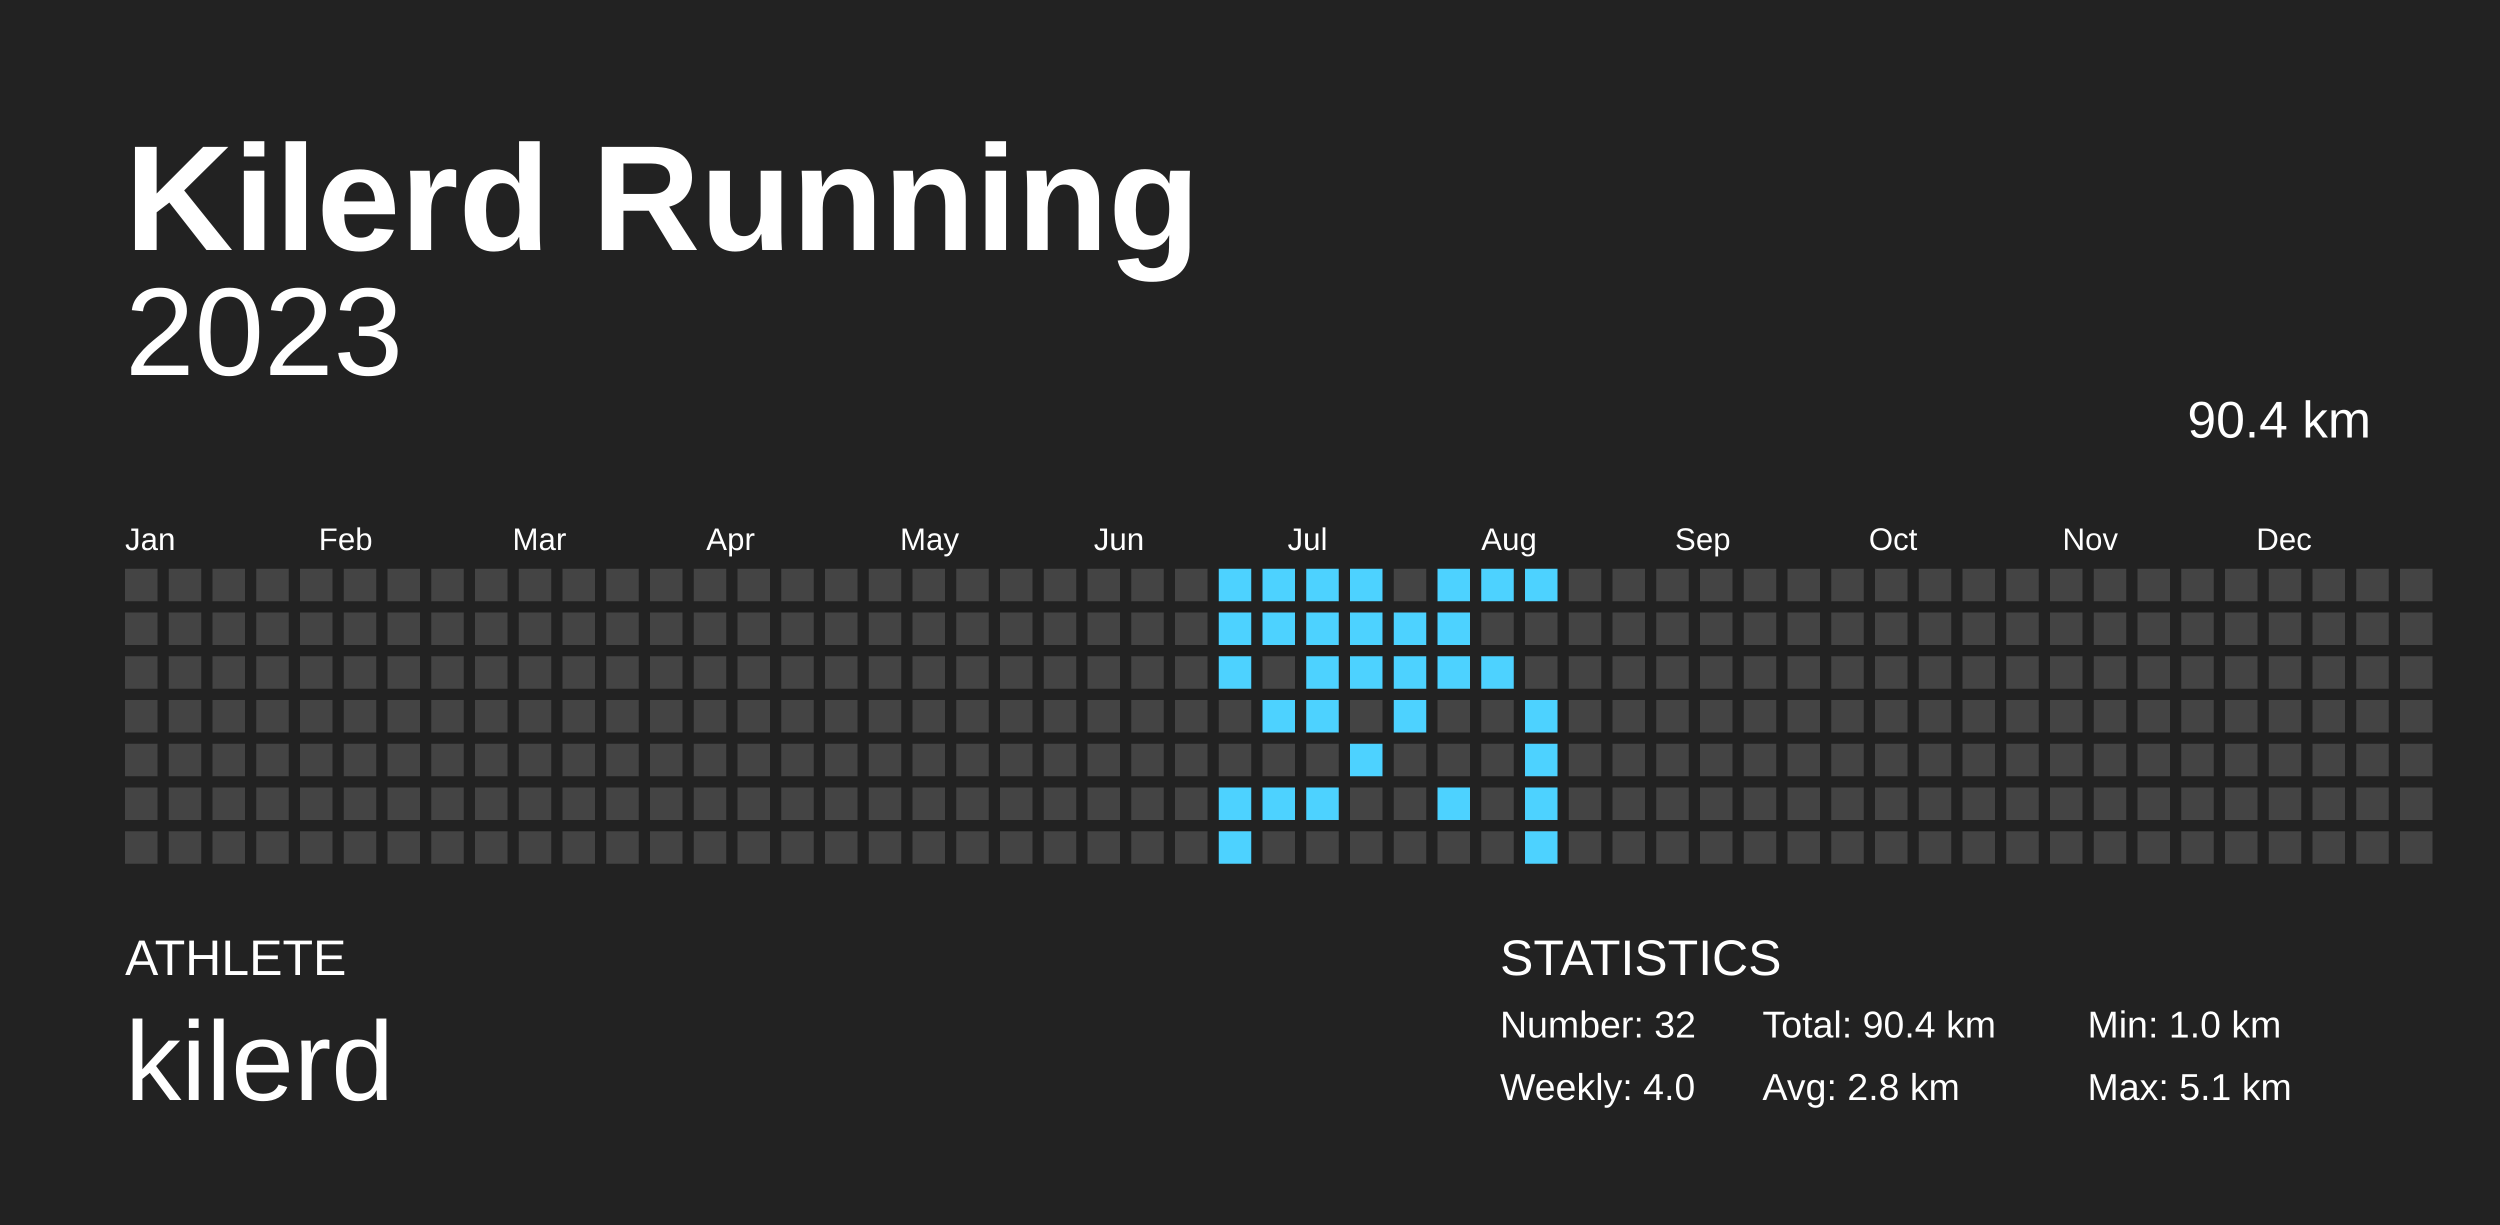
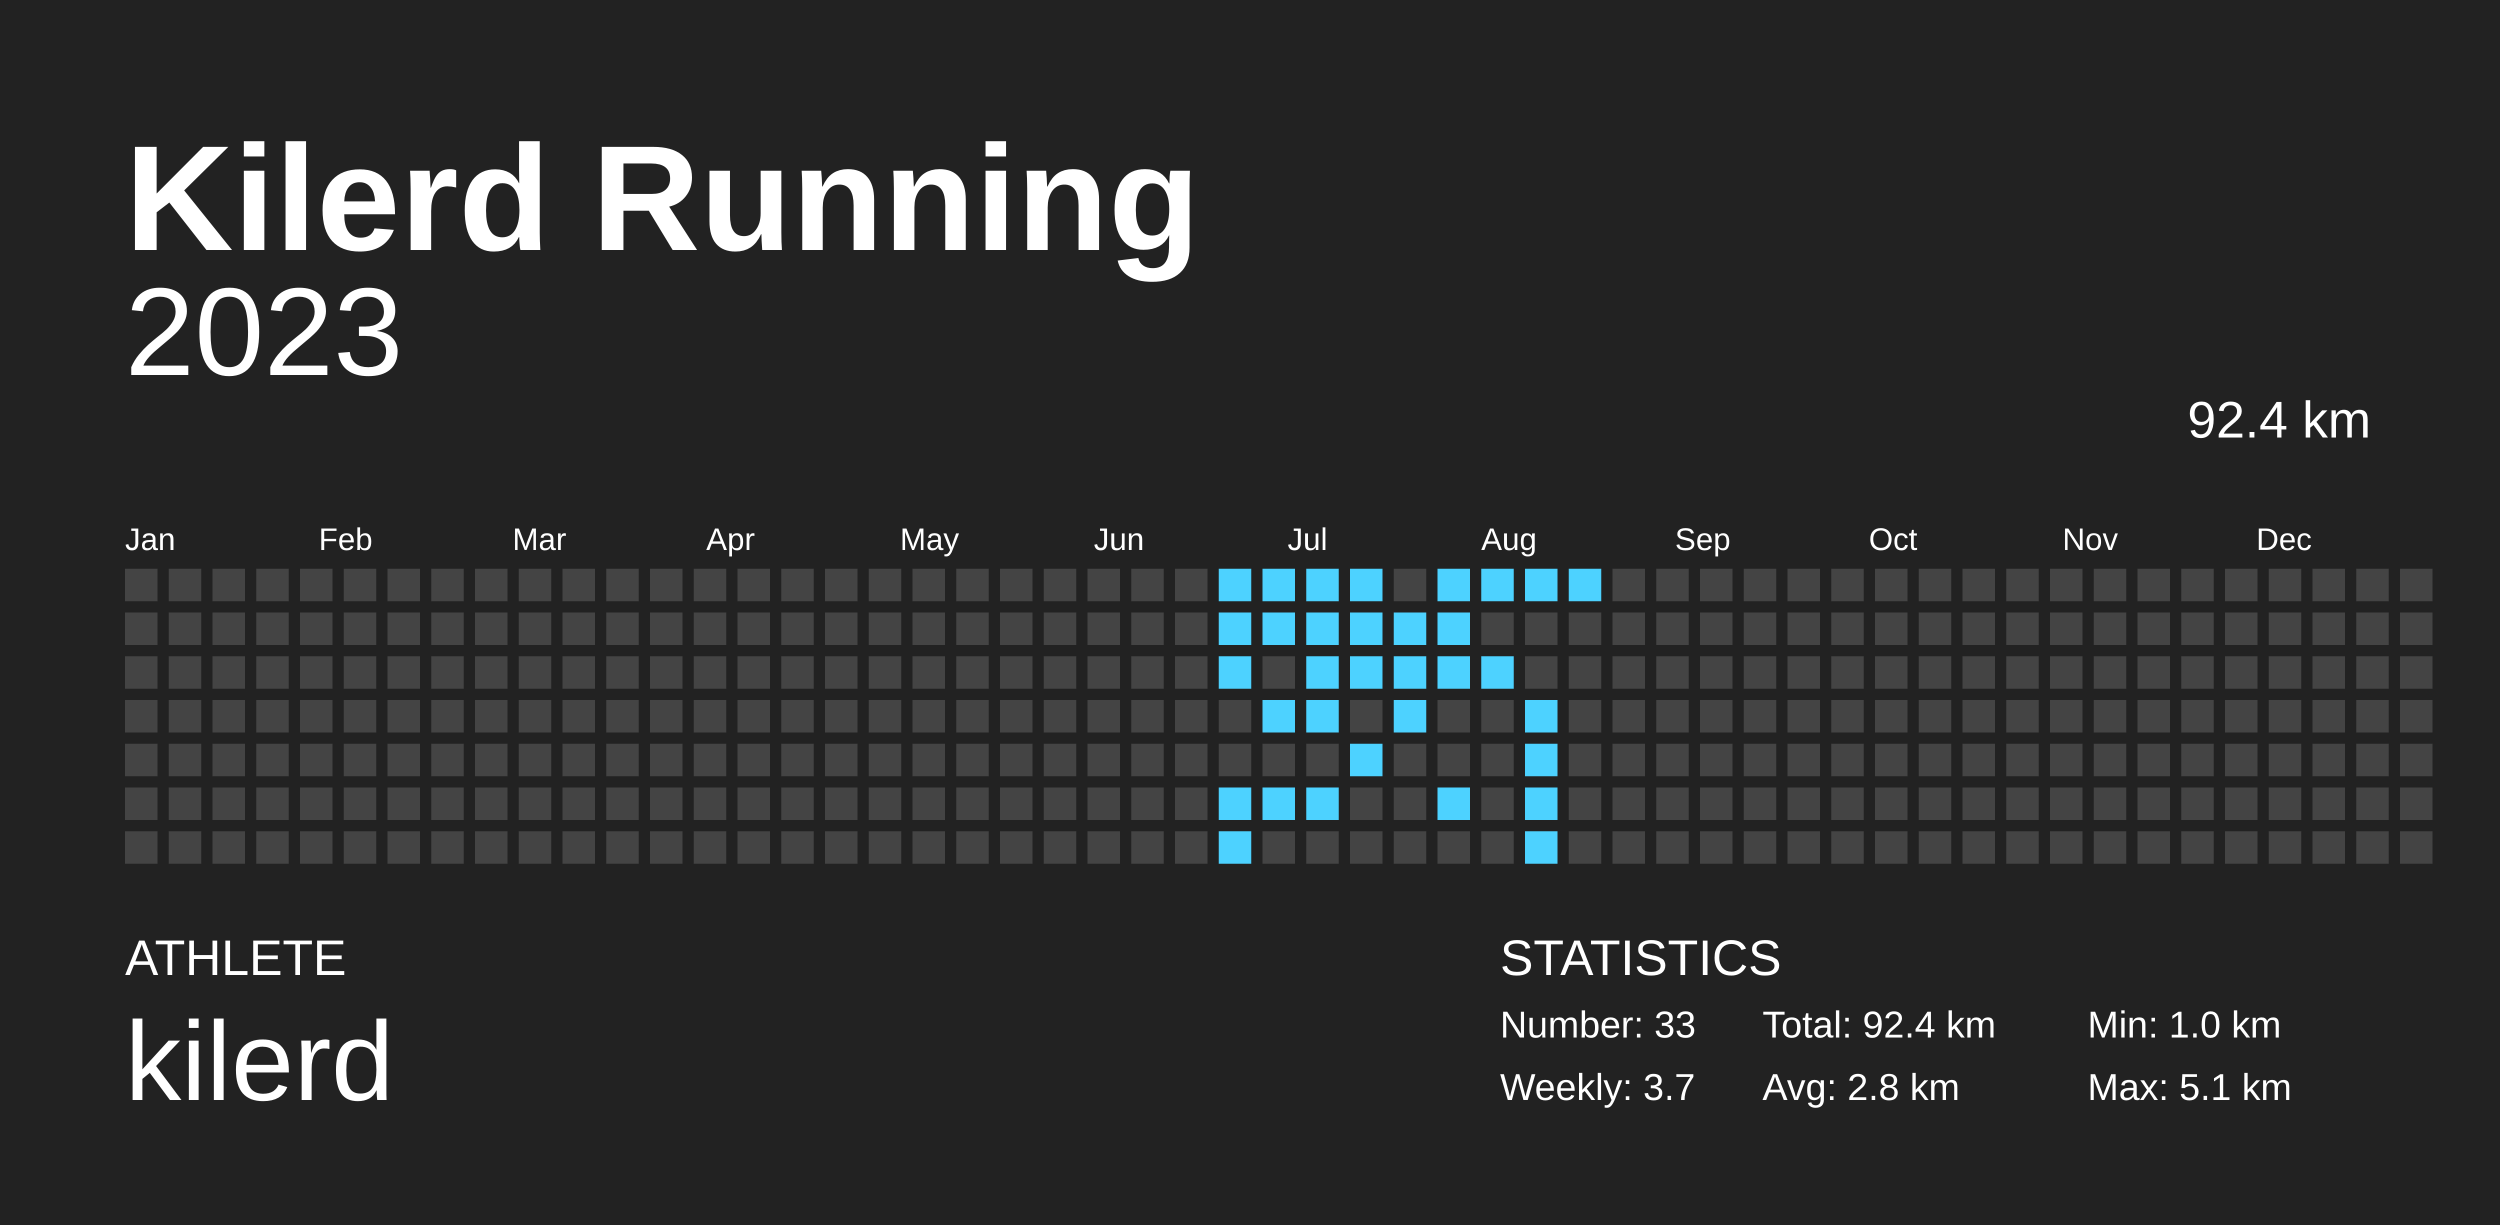
<svg xmlns="http://www.w3.org/2000/svg" baseProfile="full" height="98mm" version="1.1" viewBox="0,0,200,98" width="200mm">
  <defs />
  <rect fill="#222222" height="98" width="200" x="0" y="0" />
  <text fill="#FFFFFF" style="font-size:12px; font-family:Arial; font-weight:bold;" x="10" y="20">Kilerd Running</text>
  <text fill="#FFFFFF" style="font-size:4px; font-family:Arial" x="10" y="78">ATHLETE</text>
  <text fill="#FFFFFF" style="font-size:9px; font-family:Arial" x="10" y="88">kilerd</text>
  <text fill="#FFFFFF" style="font-size:4px; font-family:Arial" x="120" y="78">STATISTICS</text>
-   <text fill="#FFFFFF" style="font-size:3px; font-family:Arial" x="120" y="83">Number: 32</text>
-   <text fill="#FFFFFF" style="font-size:3px; font-family:Arial" x="120" y="88">Weekly: 4.0</text>
-   <text fill="#FFFFFF" style="font-size:3px; font-family:Arial" x="141" y="83">Total: 90.4 km</text>
+   <text fill="#FFFFFF" style="font-size:3px; font-family:Arial" x="120" y="83">Number: 33</text>
+   <text fill="#FFFFFF" style="font-size:3px; font-family:Arial" x="120" y="88">Weekly: 3.7</text>
+   <text fill="#FFFFFF" style="font-size:3px; font-family:Arial" x="141" y="83">Total: 92.4 km</text>
  <text fill="#FFFFFF" style="font-size:3px; font-family:Arial" x="141" y="88">Avg: 2.8 km</text>
  <text fill="#FFFFFF" style="font-size:3px; font-family:Arial" x="167" y="83">Min: 1.0 km</text>
  <text fill="#FFFFFF" style="font-size:3px; font-family:Arial" x="167" y="88">Max: 5.1 km</text>
  <text alignment-baseline="hanging" fill="#FFFFFF" style="font-size:10.0px; font-family:Arial;" x="10" y="30">2023</text>
-   <text alignment-baseline="hanging" fill="#FFFFFF" style="font-size:4.125px; font-family:Arial;" x="175" y="35">90.4 km</text>
+   <text alignment-baseline="hanging" fill="#FFFFFF" style="font-size:4.125px; font-family:Arial;" x="175" y="35">92.4 km</text>
  <text fill="#FFFFFF" style="font-size:2.5px; font-family:Arial" x="10.0" y="44">Jan</text>
  <text fill="#FFFFFF" style="font-size:2.5px; font-family:Arial" x="25.5" y="44">Feb</text>
  <text fill="#FFFFFF" style="font-size:2.5px; font-family:Arial" x="41.0" y="44">Mar</text>
  <text fill="#FFFFFF" style="font-size:2.5px; font-family:Arial" x="56.5" y="44">Apr</text>
  <text fill="#FFFFFF" style="font-size:2.5px; font-family:Arial" x="72.0" y="44">May</text>
  <text fill="#FFFFFF" style="font-size:2.5px; font-family:Arial" x="87.5" y="44">Jun</text>
  <text fill="#FFFFFF" style="font-size:2.5px; font-family:Arial" x="103.0" y="44">Jul</text>
  <text fill="#FFFFFF" style="font-size:2.5px; font-family:Arial" x="118.5" y="44">Aug</text>
  <text fill="#FFFFFF" style="font-size:2.5px; font-family:Arial" x="134.0" y="44">Sep</text>
  <text fill="#FFFFFF" style="font-size:2.5px; font-family:Arial" x="149.5" y="44">Oct</text>
  <text fill="#FFFFFF" style="font-size:2.5px; font-family:Arial" x="165.0" y="44">Nov</text>
  <text fill="#FFFFFF" style="font-size:2.5px; font-family:Arial" x="180.5" y="44">Dec</text>
  <rect fill="#444444" height="2.6" width="2.6" x="10.0" y="45.5" />
  <rect fill="#444444" height="2.6" width="2.6" x="10.0" y="49.0" />
  <rect fill="#444444" height="2.6" width="2.6" x="10.0" y="52.5" />
  <rect fill="#444444" height="2.6" width="2.6" x="10.0" y="56.0" />
  <rect fill="#444444" height="2.6" width="2.6" x="10.0" y="59.5" />
  <rect fill="#444444" height="2.6" width="2.6" x="10.0" y="63.0" />
  <rect fill="#444444" height="2.6" width="2.6" x="10.0" y="66.5" />
  <rect fill="#444444" height="2.6" width="2.6" x="13.5" y="45.5" />
  <rect fill="#444444" height="2.6" width="2.6" x="13.5" y="49.0" />
  <rect fill="#444444" height="2.6" width="2.6" x="13.5" y="52.5" />
  <rect fill="#444444" height="2.6" width="2.6" x="13.5" y="56.0" />
  <rect fill="#444444" height="2.6" width="2.6" x="13.5" y="59.5" />
  <rect fill="#444444" height="2.6" width="2.6" x="13.5" y="63.0" />
  <rect fill="#444444" height="2.6" width="2.6" x="13.5" y="66.5" />
  <rect fill="#444444" height="2.6" width="2.6" x="17.0" y="45.5" />
  <rect fill="#444444" height="2.6" width="2.6" x="17.0" y="49.0" />
  <rect fill="#444444" height="2.6" width="2.6" x="17.0" y="52.5" />
  <rect fill="#444444" height="2.6" width="2.6" x="17.0" y="56.0" />
  <rect fill="#444444" height="2.6" width="2.6" x="17.0" y="59.5" />
  <rect fill="#444444" height="2.6" width="2.6" x="17.0" y="63.0" />
  <rect fill="#444444" height="2.6" width="2.6" x="17.0" y="66.5" />
  <rect fill="#444444" height="2.6" width="2.6" x="20.5" y="45.5" />
  <rect fill="#444444" height="2.6" width="2.6" x="20.5" y="49.0" />
  <rect fill="#444444" height="2.6" width="2.6" x="20.5" y="52.5" />
  <rect fill="#444444" height="2.6" width="2.6" x="20.5" y="56.0" />
  <rect fill="#444444" height="2.6" width="2.6" x="20.5" y="59.5" />
  <rect fill="#444444" height="2.6" width="2.6" x="20.5" y="63.0" />
  <rect fill="#444444" height="2.6" width="2.6" x="20.5" y="66.5" />
  <rect fill="#444444" height="2.6" width="2.6" x="24.0" y="45.5" />
  <rect fill="#444444" height="2.6" width="2.6" x="24.0" y="49.0" />
  <rect fill="#444444" height="2.6" width="2.6" x="24.0" y="52.5" />
  <rect fill="#444444" height="2.6" width="2.6" x="24.0" y="56.0" />
  <rect fill="#444444" height="2.6" width="2.6" x="24.0" y="59.5" />
  <rect fill="#444444" height="2.6" width="2.6" x="24.0" y="63.0" />
  <rect fill="#444444" height="2.6" width="2.6" x="24.0" y="66.5" />
  <rect fill="#444444" height="2.6" width="2.6" x="27.5" y="45.5" />
  <rect fill="#444444" height="2.6" width="2.6" x="27.5" y="49.0" />
  <rect fill="#444444" height="2.6" width="2.6" x="27.5" y="52.5" />
  <rect fill="#444444" height="2.6" width="2.6" x="27.5" y="56.0" />
  <rect fill="#444444" height="2.6" width="2.6" x="27.5" y="59.5" />
  <rect fill="#444444" height="2.6" width="2.6" x="27.5" y="63.0" />
  <rect fill="#444444" height="2.6" width="2.6" x="27.5" y="66.5" />
  <rect fill="#444444" height="2.6" width="2.6" x="31.0" y="45.5" />
  <rect fill="#444444" height="2.6" width="2.6" x="31.0" y="49.0" />
  <rect fill="#444444" height="2.6" width="2.6" x="31.0" y="52.5" />
  <rect fill="#444444" height="2.6" width="2.6" x="31.0" y="56.0" />
  <rect fill="#444444" height="2.6" width="2.6" x="31.0" y="59.5" />
  <rect fill="#444444" height="2.6" width="2.6" x="31.0" y="63.0" />
  <rect fill="#444444" height="2.6" width="2.6" x="31.0" y="66.5" />
  <rect fill="#444444" height="2.6" width="2.6" x="34.5" y="45.5" />
  <rect fill="#444444" height="2.6" width="2.6" x="34.5" y="49.0" />
  <rect fill="#444444" height="2.6" width="2.6" x="34.5" y="52.5" />
  <rect fill="#444444" height="2.6" width="2.6" x="34.5" y="56.0" />
  <rect fill="#444444" height="2.6" width="2.6" x="34.5" y="59.5" />
  <rect fill="#444444" height="2.6" width="2.6" x="34.5" y="63.0" />
  <rect fill="#444444" height="2.6" width="2.6" x="34.5" y="66.5" />
  <rect fill="#444444" height="2.6" width="2.6" x="38.0" y="45.5" />
  <rect fill="#444444" height="2.6" width="2.6" x="38.0" y="49.0" />
  <rect fill="#444444" height="2.6" width="2.6" x="38.0" y="52.5" />
  <rect fill="#444444" height="2.6" width="2.6" x="38.0" y="56.0" />
  <rect fill="#444444" height="2.6" width="2.6" x="38.0" y="59.5" />
  <rect fill="#444444" height="2.6" width="2.6" x="38.0" y="63.0" />
  <rect fill="#444444" height="2.6" width="2.6" x="38.0" y="66.5" />
  <rect fill="#444444" height="2.6" width="2.6" x="41.5" y="45.5" />
  <rect fill="#444444" height="2.6" width="2.6" x="41.5" y="49.0" />
  <rect fill="#444444" height="2.6" width="2.6" x="41.5" y="52.5" />
  <rect fill="#444444" height="2.6" width="2.6" x="41.5" y="56.0" />
  <rect fill="#444444" height="2.6" width="2.6" x="41.5" y="59.5" />
  <rect fill="#444444" height="2.6" width="2.6" x="41.5" y="63.0" />
  <rect fill="#444444" height="2.6" width="2.6" x="41.5" y="66.5" />
  <rect fill="#444444" height="2.6" width="2.6" x="45.0" y="45.5" />
  <rect fill="#444444" height="2.6" width="2.6" x="45.0" y="49.0" />
  <rect fill="#444444" height="2.6" width="2.6" x="45.0" y="52.5" />
  <rect fill="#444444" height="2.6" width="2.6" x="45.0" y="56.0" />
  <rect fill="#444444" height="2.6" width="2.6" x="45.0" y="59.5" />
  <rect fill="#444444" height="2.6" width="2.6" x="45.0" y="63.0" />
  <rect fill="#444444" height="2.6" width="2.6" x="45.0" y="66.5" />
  <rect fill="#444444" height="2.6" width="2.6" x="48.5" y="45.5" />
  <rect fill="#444444" height="2.6" width="2.6" x="48.5" y="49.0" />
  <rect fill="#444444" height="2.6" width="2.6" x="48.5" y="52.5" />
  <rect fill="#444444" height="2.6" width="2.6" x="48.5" y="56.0" />
  <rect fill="#444444" height="2.6" width="2.6" x="48.5" y="59.5" />
  <rect fill="#444444" height="2.6" width="2.6" x="48.5" y="63.0" />
  <rect fill="#444444" height="2.6" width="2.6" x="48.5" y="66.5" />
  <rect fill="#444444" height="2.6" width="2.6" x="52.0" y="45.5" />
  <rect fill="#444444" height="2.6" width="2.6" x="52.0" y="49.0" />
  <rect fill="#444444" height="2.6" width="2.6" x="52.0" y="52.5" />
  <rect fill="#444444" height="2.6" width="2.6" x="52.0" y="56.0" />
  <rect fill="#444444" height="2.6" width="2.6" x="52.0" y="59.5" />
  <rect fill="#444444" height="2.6" width="2.6" x="52.0" y="63.0" />
  <rect fill="#444444" height="2.6" width="2.6" x="52.0" y="66.5" />
  <rect fill="#444444" height="2.6" width="2.6" x="55.5" y="45.5" />
  <rect fill="#444444" height="2.6" width="2.6" x="55.5" y="49.0" />
  <rect fill="#444444" height="2.6" width="2.6" x="55.5" y="52.5" />
  <rect fill="#444444" height="2.6" width="2.6" x="55.5" y="56.0" />
  <rect fill="#444444" height="2.6" width="2.6" x="55.5" y="59.5" />
  <rect fill="#444444" height="2.6" width="2.6" x="55.5" y="63.0" />
  <rect fill="#444444" height="2.6" width="2.6" x="55.5" y="66.5" />
  <rect fill="#444444" height="2.6" width="2.6" x="59.0" y="45.5" />
  <rect fill="#444444" height="2.6" width="2.6" x="59.0" y="49.0" />
  <rect fill="#444444" height="2.6" width="2.6" x="59.0" y="52.5" />
  <rect fill="#444444" height="2.6" width="2.6" x="59.0" y="56.0" />
  <rect fill="#444444" height="2.6" width="2.6" x="59.0" y="59.5" />
  <rect fill="#444444" height="2.6" width="2.6" x="59.0" y="63.0" />
  <rect fill="#444444" height="2.6" width="2.6" x="59.0" y="66.5" />
  <rect fill="#444444" height="2.6" width="2.6" x="62.5" y="45.5" />
  <rect fill="#444444" height="2.6" width="2.6" x="62.5" y="49.0" />
  <rect fill="#444444" height="2.6" width="2.6" x="62.5" y="52.5" />
  <rect fill="#444444" height="2.6" width="2.6" x="62.5" y="56.0" />
  <rect fill="#444444" height="2.6" width="2.6" x="62.5" y="59.5" />
  <rect fill="#444444" height="2.6" width="2.6" x="62.5" y="63.0" />
  <rect fill="#444444" height="2.6" width="2.6" x="62.5" y="66.5" />
  <rect fill="#444444" height="2.6" width="2.6" x="66.0" y="45.5" />
  <rect fill="#444444" height="2.6" width="2.6" x="66.0" y="49.0" />
  <rect fill="#444444" height="2.6" width="2.6" x="66.0" y="52.5" />
  <rect fill="#444444" height="2.6" width="2.6" x="66.0" y="56.0" />
  <rect fill="#444444" height="2.6" width="2.6" x="66.0" y="59.5" />
  <rect fill="#444444" height="2.6" width="2.6" x="66.0" y="63.0" />
  <rect fill="#444444" height="2.6" width="2.6" x="66.0" y="66.5" />
  <rect fill="#444444" height="2.6" width="2.6" x="69.5" y="45.5" />
  <rect fill="#444444" height="2.6" width="2.6" x="69.5" y="49.0" />
  <rect fill="#444444" height="2.6" width="2.6" x="69.5" y="52.5" />
  <rect fill="#444444" height="2.6" width="2.6" x="69.5" y="56.0" />
  <rect fill="#444444" height="2.6" width="2.6" x="69.5" y="59.5" />
  <rect fill="#444444" height="2.6" width="2.6" x="69.5" y="63.0" />
  <rect fill="#444444" height="2.6" width="2.6" x="69.5" y="66.5" />
  <rect fill="#444444" height="2.6" width="2.6" x="73.0" y="45.5" />
  <rect fill="#444444" height="2.6" width="2.6" x="73.0" y="49.0" />
  <rect fill="#444444" height="2.6" width="2.6" x="73.0" y="52.5" />
  <rect fill="#444444" height="2.6" width="2.6" x="73.0" y="56.0" />
  <rect fill="#444444" height="2.6" width="2.6" x="73.0" y="59.5" />
  <rect fill="#444444" height="2.6" width="2.6" x="73.0" y="63.0" />
  <rect fill="#444444" height="2.6" width="2.6" x="73.0" y="66.5" />
  <rect fill="#444444" height="2.6" width="2.6" x="76.5" y="45.5" />
  <rect fill="#444444" height="2.6" width="2.6" x="76.5" y="49.0" />
  <rect fill="#444444" height="2.6" width="2.6" x="76.5" y="52.5" />
  <rect fill="#444444" height="2.6" width="2.6" x="76.5" y="56.0" />
  <rect fill="#444444" height="2.6" width="2.6" x="76.5" y="59.5" />
  <rect fill="#444444" height="2.6" width="2.6" x="76.5" y="63.0" />
  <rect fill="#444444" height="2.6" width="2.6" x="76.5" y="66.5" />
  <rect fill="#444444" height="2.6" width="2.6" x="80.0" y="45.5" />
  <rect fill="#444444" height="2.6" width="2.6" x="80.0" y="49.0" />
  <rect fill="#444444" height="2.6" width="2.6" x="80.0" y="52.5" />
  <rect fill="#444444" height="2.6" width="2.6" x="80.0" y="56.0" />
  <rect fill="#444444" height="2.6" width="2.6" x="80.0" y="59.5" />
  <rect fill="#444444" height="2.6" width="2.6" x="80.0" y="63.0" />
  <rect fill="#444444" height="2.6" width="2.6" x="80.0" y="66.5" />
  <rect fill="#444444" height="2.6" width="2.6" x="83.5" y="45.5" />
  <rect fill="#444444" height="2.6" width="2.6" x="83.5" y="49.0" />
  <rect fill="#444444" height="2.6" width="2.6" x="83.5" y="52.5" />
  <rect fill="#444444" height="2.6" width="2.6" x="83.5" y="56.0" />
  <rect fill="#444444" height="2.6" width="2.6" x="83.5" y="59.5" />
  <rect fill="#444444" height="2.6" width="2.6" x="83.5" y="63.0" />
  <rect fill="#444444" height="2.6" width="2.6" x="83.5" y="66.5" />
  <rect fill="#444444" height="2.6" width="2.6" x="87.0" y="45.5" />
  <rect fill="#444444" height="2.6" width="2.6" x="87.0" y="49.0" />
  <rect fill="#444444" height="2.6" width="2.6" x="87.0" y="52.5" />
  <rect fill="#444444" height="2.6" width="2.6" x="87.0" y="56.0" />
  <rect fill="#444444" height="2.6" width="2.6" x="87.0" y="59.5" />
  <rect fill="#444444" height="2.6" width="2.6" x="87.0" y="63.0" />
  <rect fill="#444444" height="2.6" width="2.6" x="87.0" y="66.5" />
  <rect fill="#444444" height="2.6" width="2.6" x="90.5" y="45.5" />
  <rect fill="#444444" height="2.6" width="2.6" x="90.5" y="49.0" />
  <rect fill="#444444" height="2.6" width="2.6" x="90.5" y="52.5" />
  <rect fill="#444444" height="2.6" width="2.6" x="90.5" y="56.0" />
  <rect fill="#444444" height="2.6" width="2.6" x="90.5" y="59.5" />
  <rect fill="#444444" height="2.6" width="2.6" x="90.5" y="63.0" />
  <rect fill="#444444" height="2.6" width="2.6" x="90.5" y="66.5" />
  <rect fill="#444444" height="2.6" width="2.6" x="94.0" y="45.5" />
  <rect fill="#444444" height="2.6" width="2.6" x="94.0" y="49.0" />
  <rect fill="#444444" height="2.6" width="2.6" x="94.0" y="52.5" />
  <rect fill="#444444" height="2.6" width="2.6" x="94.0" y="56.0" />
  <rect fill="#444444" height="2.6" width="2.6" x="94.0" y="59.5" />
  <rect fill="#444444" height="2.6" width="2.6" x="94.0" y="63.0" />
  <rect fill="#444444" height="2.6" width="2.6" x="94.0" y="66.5" />
  <rect fill="#4dd2ff" height="2.6" width="2.6" x="97.5" y="45.5" />
  <rect fill="#4dd2ff" height="2.6" width="2.6" x="97.5" y="49.0" />
  <rect fill="#4dd2ff" height="2.6" width="2.6" x="97.5" y="52.5" />
  <rect fill="#444444" height="2.6" width="2.6" x="97.5" y="56.0" />
  <rect fill="#444444" height="2.6" width="2.6" x="97.5" y="59.5" />
  <rect fill="#4dd2ff" height="2.6" width="2.6" x="97.5" y="63.0" />
  <rect fill="#4dd2ff" height="2.6" width="2.6" x="97.5" y="66.5" />
  <rect fill="#4dd2ff" height="2.6" width="2.6" x="101.0" y="45.5" />
  <rect fill="#4dd2ff" height="2.6" width="2.6" x="101.0" y="49.0" />
  <rect fill="#444444" height="2.6" width="2.6" x="101.0" y="52.5" />
  <rect fill="#4dd2ff" height="2.6" width="2.6" x="101.0" y="56.0" />
  <rect fill="#444444" height="2.6" width="2.6" x="101.0" y="59.5" />
  <rect fill="#4dd2ff" height="2.6" width="2.6" x="101.0" y="63.0" />
  <rect fill="#444444" height="2.6" width="2.6" x="101.0" y="66.5" />
  <rect fill="#4dd2ff" height="2.6" width="2.6" x="104.5" y="45.5" />
  <rect fill="#4dd2ff" height="2.6" width="2.6" x="104.5" y="49.0" />
  <rect fill="#4dd2ff" height="2.6" width="2.6" x="104.5" y="52.5" />
  <rect fill="#4dd2ff" height="2.6" width="2.6" x="104.5" y="56.0" />
  <rect fill="#444444" height="2.6" width="2.6" x="104.5" y="59.5" />
  <rect fill="#4dd2ff" height="2.6" width="2.6" x="104.5" y="63.0" />
  <rect fill="#444444" height="2.6" width="2.6" x="104.5" y="66.5" />
  <rect fill="#4dd2ff" height="2.6" width="2.6" x="108.0" y="45.5" />
  <rect fill="#4dd2ff" height="2.6" width="2.6" x="108.0" y="49.0" />
  <rect fill="#4dd2ff" height="2.6" width="2.6" x="108.0" y="52.5" />
  <rect fill="#444444" height="2.6" width="2.6" x="108.0" y="56.0" />
  <rect fill="#4dd2ff" height="2.6" width="2.6" x="108.0" y="59.5" />
  <rect fill="#444444" height="2.6" width="2.6" x="108.0" y="63.0" />
  <rect fill="#444444" height="2.6" width="2.6" x="108.0" y="66.5" />
  <rect fill="#444444" height="2.6" width="2.6" x="111.5" y="45.5" />
  <rect fill="#4dd2ff" height="2.6" width="2.6" x="111.5" y="49.0" />
  <rect fill="#4dd2ff" height="2.6" width="2.6" x="111.5" y="52.5" />
  <rect fill="#4dd2ff" height="2.6" width="2.6" x="111.5" y="56.0" />
  <rect fill="#444444" height="2.6" width="2.6" x="111.5" y="59.5" />
  <rect fill="#444444" height="2.6" width="2.6" x="111.5" y="63.0" />
  <rect fill="#444444" height="2.6" width="2.6" x="111.5" y="66.5" />
  <rect fill="#4dd2ff" height="2.6" width="2.6" x="115.0" y="45.5" />
  <rect fill="#4dd2ff" height="2.6" width="2.6" x="115.0" y="49.0" />
  <rect fill="#4dd2ff" height="2.6" width="2.6" x="115.0" y="52.5" />
  <rect fill="#444444" height="2.6" width="2.6" x="115.0" y="56.0" />
  <rect fill="#444444" height="2.6" width="2.6" x="115.0" y="59.5" />
  <rect fill="#4dd2ff" height="2.6" width="2.6" x="115.0" y="63.0" />
  <rect fill="#444444" height="2.6" width="2.6" x="115.0" y="66.5" />
  <rect fill="#4dd2ff" height="2.6" width="2.6" x="118.5" y="45.5" />
  <rect fill="#444444" height="2.6" width="2.6" x="118.5" y="49.0" />
  <rect fill="#4dd2ff" height="2.6" width="2.6" x="118.5" y="52.5" />
  <rect fill="#444444" height="2.6" width="2.6" x="118.5" y="56.0" />
  <rect fill="#444444" height="2.6" width="2.6" x="118.5" y="59.5" />
  <rect fill="#444444" height="2.6" width="2.6" x="118.5" y="63.0" />
  <rect fill="#444444" height="2.6" width="2.6" x="118.5" y="66.5" />
  <rect fill="#4dd2ff" height="2.6" width="2.6" x="122.0" y="45.5" />
  <rect fill="#444444" height="2.6" width="2.6" x="122.0" y="49.0" />
  <rect fill="#444444" height="2.6" width="2.6" x="122.0" y="52.5" />
  <rect fill="#4dd2ff" height="2.6" width="2.6" x="122.0" y="56.0" />
  <rect fill="#4dd2ff" height="2.6" width="2.6" x="122.0" y="59.5" />
  <rect fill="#4dd2ff" height="2.6" width="2.6" x="122.0" y="63.0" />
  <rect fill="#4dd2ff" height="2.6" width="2.6" x="122.0" y="66.5" />
-   <rect fill="#444444" height="2.6" width="2.6" x="125.5" y="45.5" />
+   <rect fill="#4dd2ff" height="2.6" width="2.6" x="125.5" y="45.5" />
  <rect fill="#444444" height="2.6" width="2.6" x="125.5" y="49.0" />
  <rect fill="#444444" height="2.6" width="2.6" x="125.5" y="52.5" />
  <rect fill="#444444" height="2.6" width="2.6" x="125.5" y="56.0" />
  <rect fill="#444444" height="2.6" width="2.6" x="125.5" y="59.5" />
  <rect fill="#444444" height="2.6" width="2.6" x="125.5" y="63.0" />
  <rect fill="#444444" height="2.6" width="2.6" x="125.5" y="66.5" />
  <rect fill="#444444" height="2.6" width="2.6" x="129.0" y="45.5" />
  <rect fill="#444444" height="2.6" width="2.6" x="129.0" y="49.0" />
  <rect fill="#444444" height="2.6" width="2.6" x="129.0" y="52.5" />
  <rect fill="#444444" height="2.6" width="2.6" x="129.0" y="56.0" />
  <rect fill="#444444" height="2.6" width="2.6" x="129.0" y="59.5" />
  <rect fill="#444444" height="2.6" width="2.6" x="129.0" y="63.0" />
  <rect fill="#444444" height="2.6" width="2.6" x="129.0" y="66.5" />
  <rect fill="#444444" height="2.6" width="2.6" x="132.5" y="45.5" />
  <rect fill="#444444" height="2.6" width="2.6" x="132.5" y="49.0" />
  <rect fill="#444444" height="2.6" width="2.6" x="132.5" y="52.5" />
  <rect fill="#444444" height="2.6" width="2.6" x="132.5" y="56.0" />
  <rect fill="#444444" height="2.6" width="2.6" x="132.5" y="59.5" />
  <rect fill="#444444" height="2.6" width="2.6" x="132.5" y="63.0" />
  <rect fill="#444444" height="2.6" width="2.6" x="132.5" y="66.5" />
  <rect fill="#444444" height="2.6" width="2.6" x="136.0" y="45.5" />
  <rect fill="#444444" height="2.6" width="2.6" x="136.0" y="49.0" />
  <rect fill="#444444" height="2.6" width="2.6" x="136.0" y="52.5" />
  <rect fill="#444444" height="2.6" width="2.6" x="136.0" y="56.0" />
  <rect fill="#444444" height="2.6" width="2.6" x="136.0" y="59.5" />
  <rect fill="#444444" height="2.6" width="2.6" x="136.0" y="63.0" />
  <rect fill="#444444" height="2.6" width="2.6" x="136.0" y="66.5" />
  <rect fill="#444444" height="2.6" width="2.6" x="139.5" y="45.5" />
  <rect fill="#444444" height="2.6" width="2.6" x="139.5" y="49.0" />
  <rect fill="#444444" height="2.6" width="2.6" x="139.5" y="52.5" />
  <rect fill="#444444" height="2.6" width="2.6" x="139.5" y="56.0" />
  <rect fill="#444444" height="2.6" width="2.6" x="139.5" y="59.5" />
  <rect fill="#444444" height="2.6" width="2.6" x="139.5" y="63.0" />
  <rect fill="#444444" height="2.6" width="2.6" x="139.5" y="66.5" />
  <rect fill="#444444" height="2.6" width="2.6" x="143.0" y="45.5" />
  <rect fill="#444444" height="2.6" width="2.6" x="143.0" y="49.0" />
  <rect fill="#444444" height="2.6" width="2.6" x="143.0" y="52.5" />
  <rect fill="#444444" height="2.6" width="2.6" x="143.0" y="56.0" />
  <rect fill="#444444" height="2.6" width="2.6" x="143.0" y="59.5" />
  <rect fill="#444444" height="2.6" width="2.6" x="143.0" y="63.0" />
  <rect fill="#444444" height="2.6" width="2.6" x="143.0" y="66.5" />
  <rect fill="#444444" height="2.6" width="2.6" x="146.5" y="45.5" />
  <rect fill="#444444" height="2.6" width="2.6" x="146.5" y="49.0" />
  <rect fill="#444444" height="2.6" width="2.6" x="146.5" y="52.5" />
  <rect fill="#444444" height="2.6" width="2.6" x="146.5" y="56.0" />
  <rect fill="#444444" height="2.6" width="2.6" x="146.5" y="59.5" />
  <rect fill="#444444" height="2.6" width="2.6" x="146.5" y="63.0" />
  <rect fill="#444444" height="2.6" width="2.6" x="146.5" y="66.5" />
  <rect fill="#444444" height="2.6" width="2.6" x="150.0" y="45.5" />
  <rect fill="#444444" height="2.6" width="2.6" x="150.0" y="49.0" />
  <rect fill="#444444" height="2.6" width="2.6" x="150.0" y="52.5" />
  <rect fill="#444444" height="2.6" width="2.6" x="150.0" y="56.0" />
  <rect fill="#444444" height="2.6" width="2.6" x="150.0" y="59.5" />
  <rect fill="#444444" height="2.6" width="2.6" x="150.0" y="63.0" />
  <rect fill="#444444" height="2.6" width="2.6" x="150.0" y="66.5" />
  <rect fill="#444444" height="2.6" width="2.6" x="153.5" y="45.5" />
  <rect fill="#444444" height="2.6" width="2.6" x="153.5" y="49.0" />
  <rect fill="#444444" height="2.6" width="2.6" x="153.5" y="52.5" />
  <rect fill="#444444" height="2.6" width="2.6" x="153.5" y="56.0" />
  <rect fill="#444444" height="2.6" width="2.6" x="153.5" y="59.5" />
  <rect fill="#444444" height="2.6" width="2.6" x="153.5" y="63.0" />
  <rect fill="#444444" height="2.6" width="2.6" x="153.5" y="66.5" />
  <rect fill="#444444" height="2.6" width="2.6" x="157.0" y="45.5" />
  <rect fill="#444444" height="2.6" width="2.6" x="157.0" y="49.0" />
  <rect fill="#444444" height="2.6" width="2.6" x="157.0" y="52.5" />
  <rect fill="#444444" height="2.6" width="2.6" x="157.0" y="56.0" />
  <rect fill="#444444" height="2.6" width="2.6" x="157.0" y="59.5" />
  <rect fill="#444444" height="2.6" width="2.6" x="157.0" y="63.0" />
  <rect fill="#444444" height="2.6" width="2.6" x="157.0" y="66.5" />
  <rect fill="#444444" height="2.6" width="2.6" x="160.5" y="45.5" />
  <rect fill="#444444" height="2.6" width="2.6" x="160.5" y="49.0" />
  <rect fill="#444444" height="2.6" width="2.6" x="160.5" y="52.5" />
  <rect fill="#444444" height="2.6" width="2.6" x="160.5" y="56.0" />
  <rect fill="#444444" height="2.6" width="2.6" x="160.5" y="59.5" />
  <rect fill="#444444" height="2.6" width="2.6" x="160.5" y="63.0" />
  <rect fill="#444444" height="2.6" width="2.6" x="160.5" y="66.5" />
  <rect fill="#444444" height="2.6" width="2.6" x="164.0" y="45.5" />
  <rect fill="#444444" height="2.6" width="2.6" x="164.0" y="49.0" />
  <rect fill="#444444" height="2.6" width="2.6" x="164.0" y="52.5" />
  <rect fill="#444444" height="2.6" width="2.6" x="164.0" y="56.0" />
  <rect fill="#444444" height="2.6" width="2.6" x="164.0" y="59.5" />
  <rect fill="#444444" height="2.6" width="2.6" x="164.0" y="63.0" />
  <rect fill="#444444" height="2.6" width="2.6" x="164.0" y="66.5" />
  <rect fill="#444444" height="2.6" width="2.6" x="167.5" y="45.5" />
  <rect fill="#444444" height="2.6" width="2.6" x="167.5" y="49.0" />
  <rect fill="#444444" height="2.6" width="2.6" x="167.5" y="52.5" />
  <rect fill="#444444" height="2.6" width="2.6" x="167.5" y="56.0" />
  <rect fill="#444444" height="2.6" width="2.6" x="167.5" y="59.5" />
  <rect fill="#444444" height="2.6" width="2.6" x="167.5" y="63.0" />
  <rect fill="#444444" height="2.6" width="2.6" x="167.5" y="66.5" />
  <rect fill="#444444" height="2.6" width="2.6" x="171.0" y="45.5" />
  <rect fill="#444444" height="2.6" width="2.6" x="171.0" y="49.0" />
  <rect fill="#444444" height="2.6" width="2.6" x="171.0" y="52.5" />
  <rect fill="#444444" height="2.6" width="2.6" x="171.0" y="56.0" />
  <rect fill="#444444" height="2.6" width="2.6" x="171.0" y="59.5" />
  <rect fill="#444444" height="2.6" width="2.6" x="171.0" y="63.0" />
  <rect fill="#444444" height="2.6" width="2.6" x="171.0" y="66.5" />
  <rect fill="#444444" height="2.6" width="2.6" x="174.5" y="45.5" />
  <rect fill="#444444" height="2.6" width="2.6" x="174.5" y="49.0" />
  <rect fill="#444444" height="2.6" width="2.6" x="174.5" y="52.5" />
  <rect fill="#444444" height="2.6" width="2.6" x="174.5" y="56.0" />
  <rect fill="#444444" height="2.6" width="2.6" x="174.5" y="59.5" />
  <rect fill="#444444" height="2.6" width="2.6" x="174.5" y="63.0" />
  <rect fill="#444444" height="2.6" width="2.6" x="174.5" y="66.5" />
  <rect fill="#444444" height="2.6" width="2.6" x="178.0" y="45.5" />
  <rect fill="#444444" height="2.6" width="2.6" x="178.0" y="49.0" />
  <rect fill="#444444" height="2.6" width="2.6" x="178.0" y="52.5" />
  <rect fill="#444444" height="2.6" width="2.6" x="178.0" y="56.0" />
  <rect fill="#444444" height="2.6" width="2.6" x="178.0" y="59.5" />
  <rect fill="#444444" height="2.6" width="2.6" x="178.0" y="63.0" />
  <rect fill="#444444" height="2.6" width="2.6" x="178.0" y="66.5" />
  <rect fill="#444444" height="2.6" width="2.6" x="181.5" y="45.5" />
  <rect fill="#444444" height="2.6" width="2.6" x="181.5" y="49.0" />
  <rect fill="#444444" height="2.6" width="2.6" x="181.5" y="52.5" />
  <rect fill="#444444" height="2.6" width="2.6" x="181.5" y="56.0" />
  <rect fill="#444444" height="2.6" width="2.6" x="181.5" y="59.5" />
  <rect fill="#444444" height="2.6" width="2.6" x="181.5" y="63.0" />
  <rect fill="#444444" height="2.6" width="2.6" x="181.5" y="66.5" />
  <rect fill="#444444" height="2.6" width="2.6" x="185.0" y="45.5" />
  <rect fill="#444444" height="2.6" width="2.6" x="185.0" y="49.0" />
  <rect fill="#444444" height="2.6" width="2.6" x="185.0" y="52.5" />
  <rect fill="#444444" height="2.6" width="2.6" x="185.0" y="56.0" />
  <rect fill="#444444" height="2.6" width="2.6" x="185.0" y="59.5" />
  <rect fill="#444444" height="2.6" width="2.6" x="185.0" y="63.0" />
  <rect fill="#444444" height="2.6" width="2.6" x="185.0" y="66.5" />
  <rect fill="#444444" height="2.6" width="2.6" x="188.5" y="45.5" />
  <rect fill="#444444" height="2.6" width="2.6" x="188.5" y="49.0" />
  <rect fill="#444444" height="2.6" width="2.6" x="188.5" y="52.5" />
  <rect fill="#444444" height="2.6" width="2.6" x="188.5" y="56.0" />
  <rect fill="#444444" height="2.6" width="2.6" x="188.5" y="59.5" />
  <rect fill="#444444" height="2.6" width="2.6" x="188.5" y="63.0" />
  <rect fill="#444444" height="2.6" width="2.6" x="188.5" y="66.5" />
  <rect fill="#444444" height="2.6" width="2.6" x="192.0" y="45.5" />
  <rect fill="#444444" height="2.6" width="2.6" x="192.0" y="49.0" />
  <rect fill="#444444" height="2.6" width="2.6" x="192.0" y="52.5" />
  <rect fill="#444444" height="2.6" width="2.6" x="192.0" y="56.0" />
  <rect fill="#444444" height="2.6" width="2.6" x="192.0" y="59.5" />
  <rect fill="#444444" height="2.6" width="2.6" x="192.0" y="63.0" />
  <rect fill="#444444" height="2.6" width="2.6" x="192.0" y="66.5" />
</svg>
